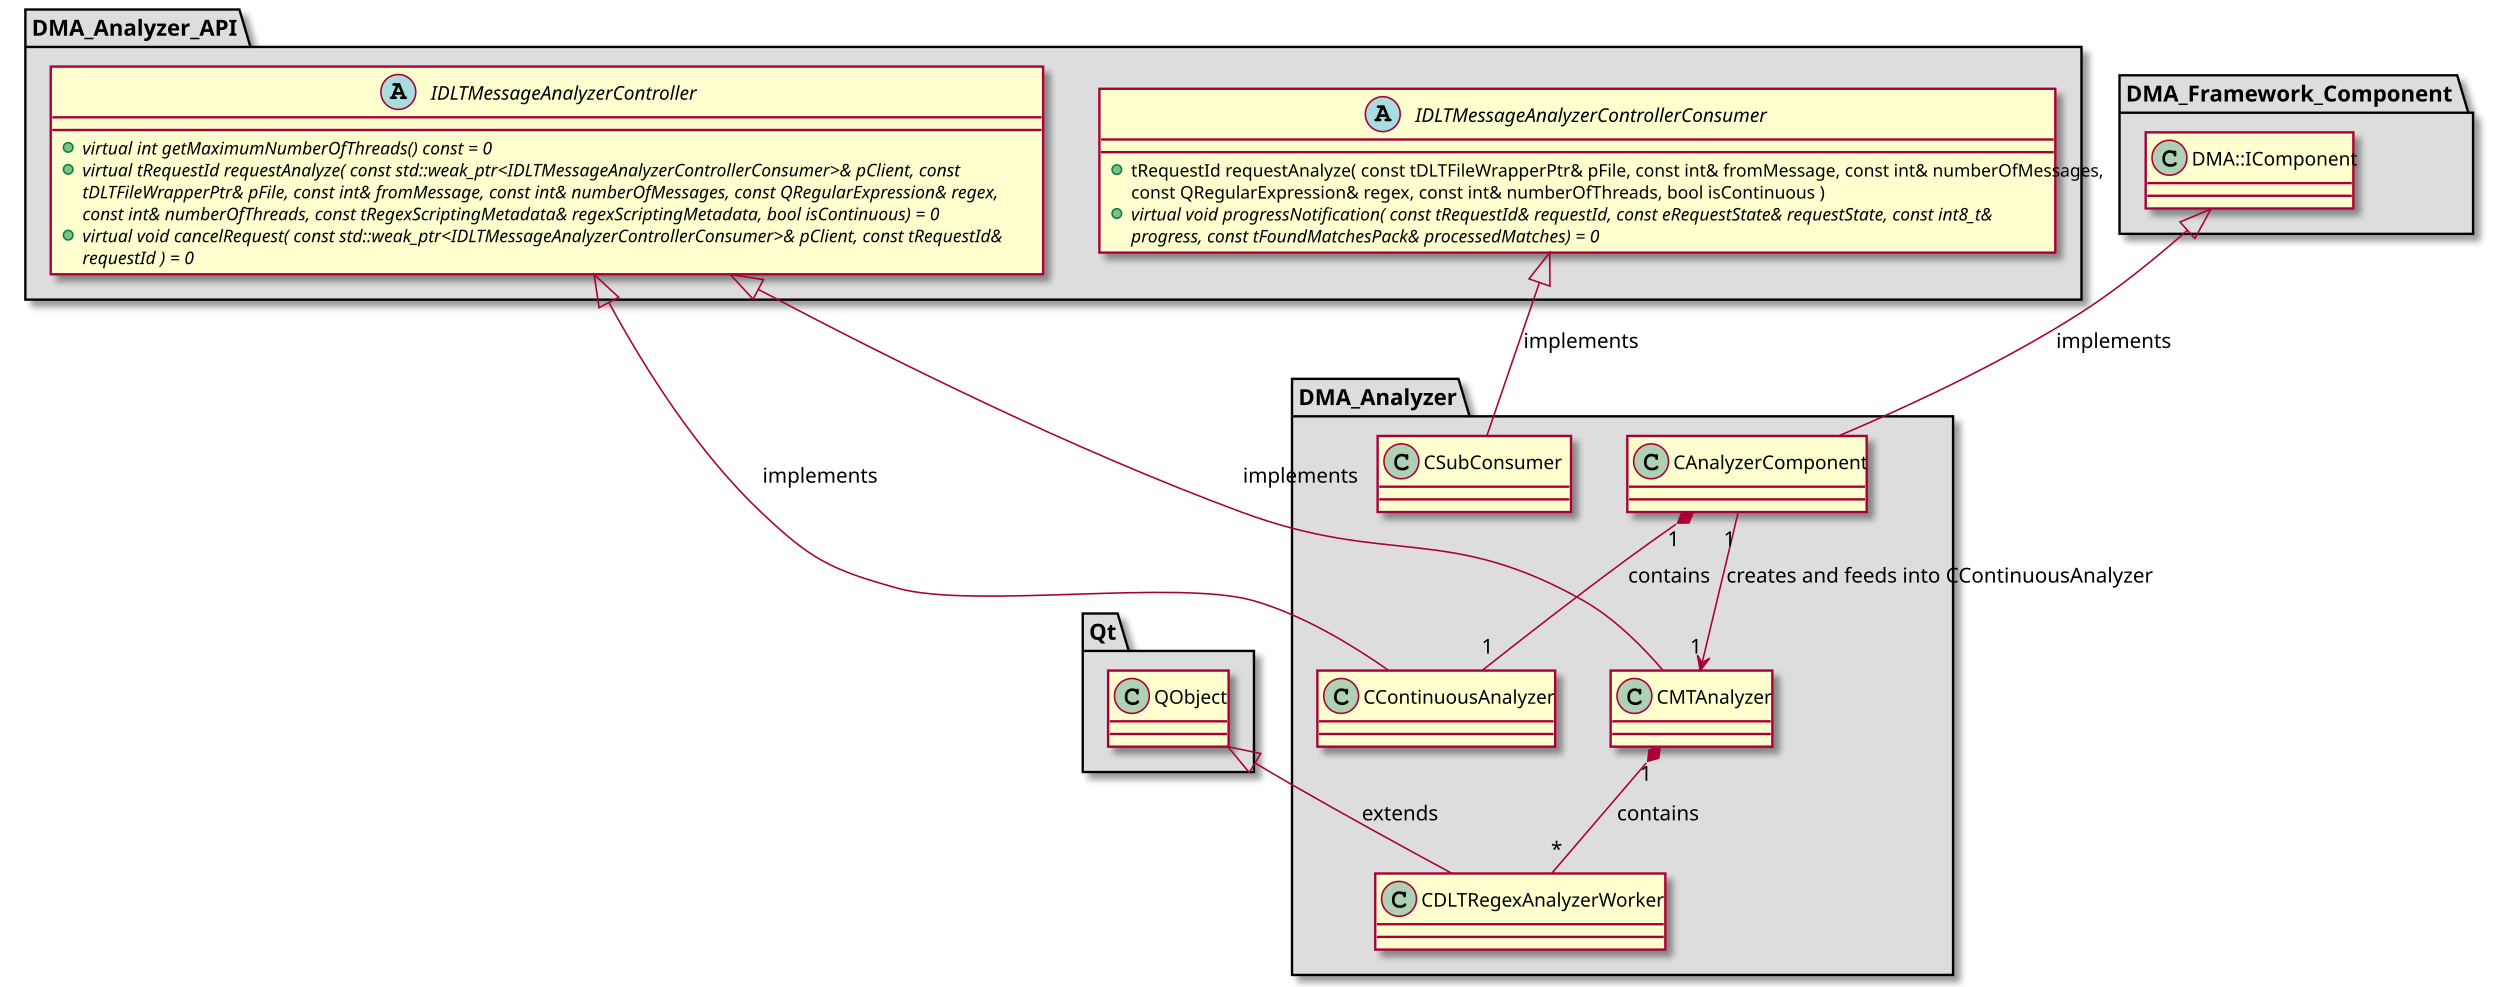
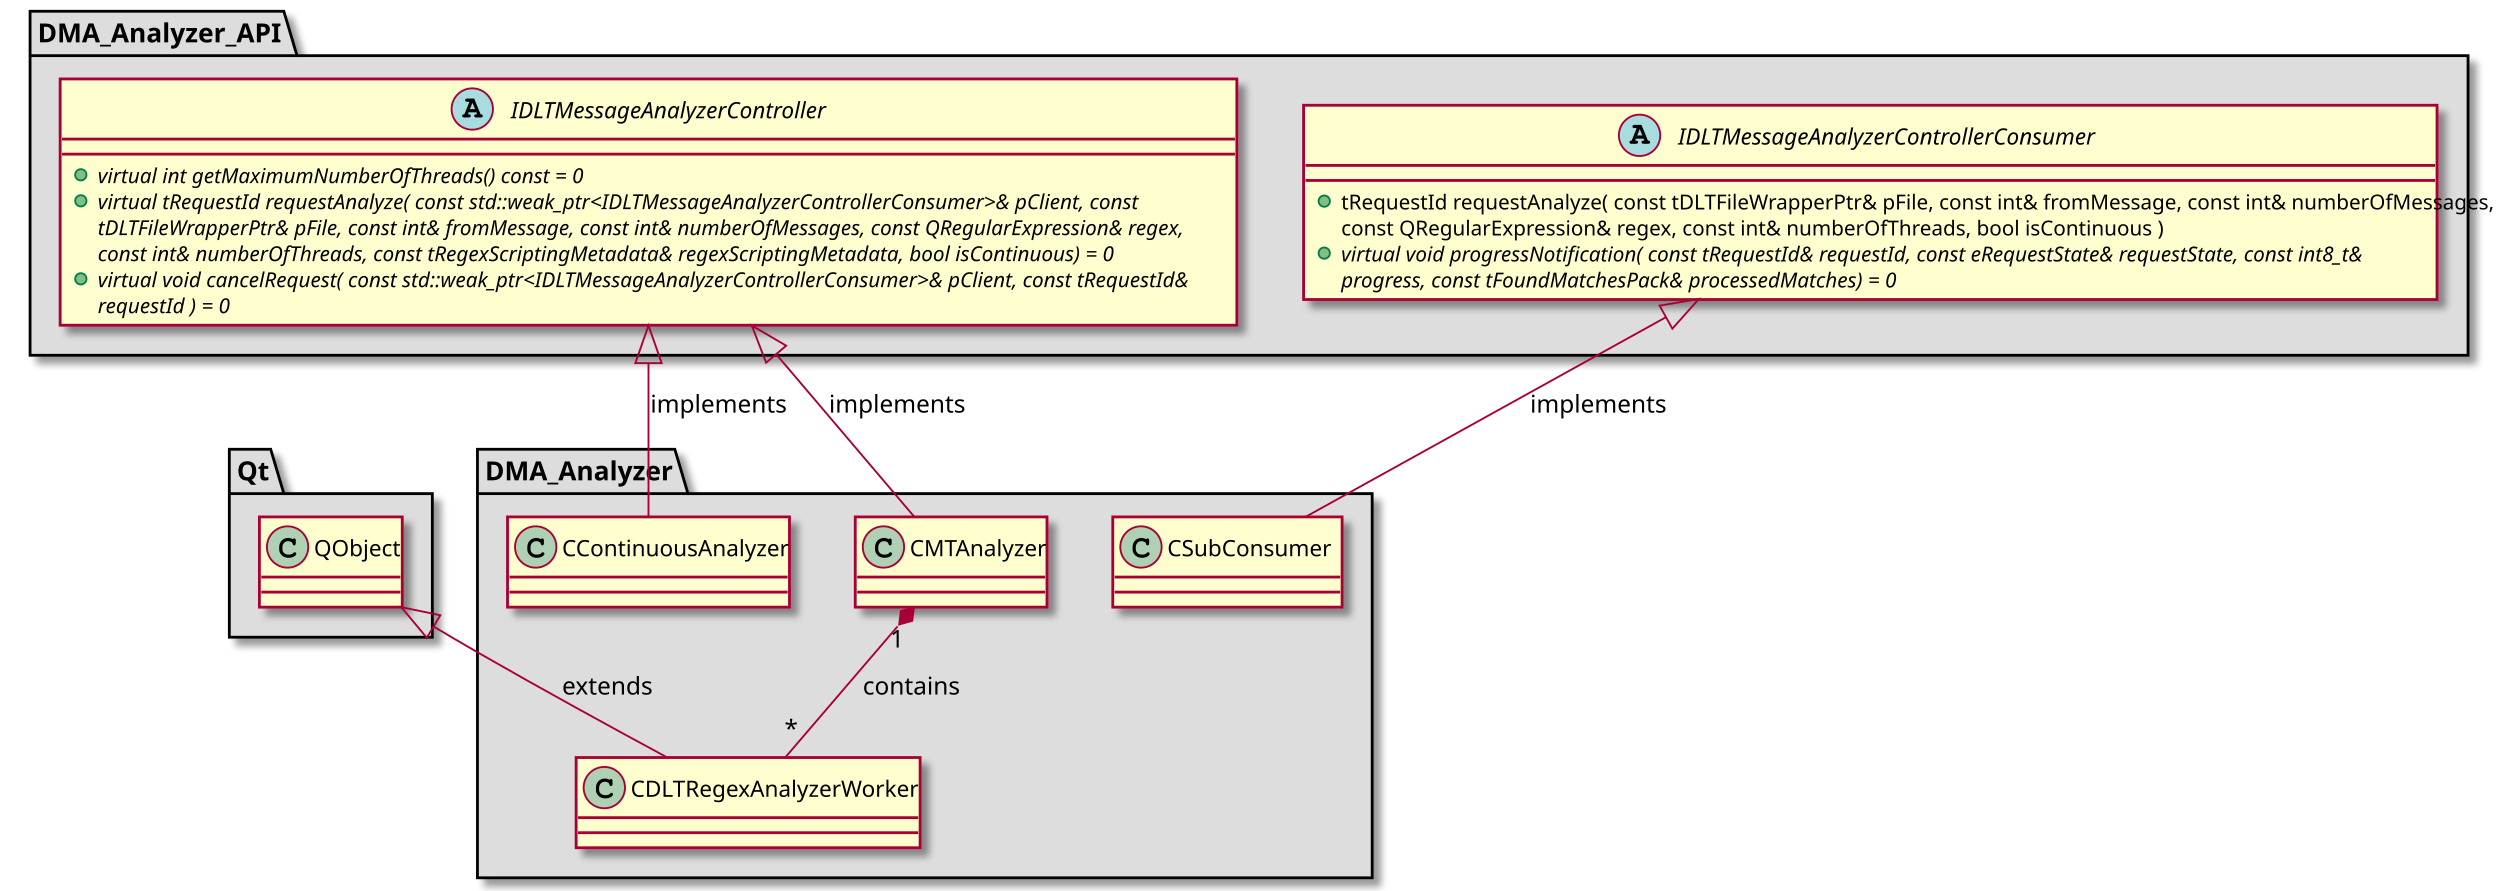
- <svg xmlns="http://www.w3.org/2000/svg" contentScriptType="application/ecmascript" contentStyleType="text/css" height="622px" preserveAspectRatio="none" style="width:1577px;height:622px;background:#FEFEFE;" version="1.1" viewBox="0 0 1577 622" width="1577px" zoomAndPan="magnify">
+ <svg xmlns="http://www.w3.org/2000/svg" contentScriptType="application/ecmascript" contentStyleType="text/css" height="474px" preserveAspectRatio="none" style="width:1330px;height:474px;background:#FEFEFE;" version="1.1" viewBox="0 0 1330 474" width="1330px" zoomAndPan="magnify">
  <defs>
-     <filter height="300%" id="fuh0ox7qa8my2" width="300%" x="-1" y="-1">
+     <filter height="300%" id="f12gd2lhgoyrfc" width="300%" x="-1" y="-1">
      <feGaussianBlur result="blurOut" stdDeviation="2.0" />
      <feColorMatrix in="blurOut" result="blurOut2" type="matrix" values="0 0 0 0 0 0 0 0 0 0 0 0 0 0 0 0 0 0 .4 0" />
      <feOffset dx="4.0" dy="4.0" in="blurOut2" result="blurOut3" />
      <feBlend in="SourceGraphic" in2="blurOut3" mode="normal" />
    </filter>
  </defs>
  <g>
-     <polygon fill="#DDDDDD" filter="url(#fuh0ox7qa8my2)" points="815,239,920,239,927,262.609,1232,262.609,1232,615,815,615,815,239" style="stroke:#000000;stroke-width:1.5;" />
-     <line style="stroke:#000000;stroke-width:1.5;" x1="815" x2="927" y1="262.609" y2="262.609" />
-     <text fill="#000000" font-family="sans-serif" font-size="14" font-weight="bold" lengthAdjust="spacingAndGlyphs" textLength="99" x="819" y="255.533">DMA_Analyzer</text>
-     <polygon fill="#DDDDDD" filter="url(#fuh0ox7qa8my2)" points="16,6,151,6,158,29.609,1313,29.609,1313,189,16,189,16,6" style="stroke:#000000;stroke-width:1.5;" />
+     <polygon fill="#DDDDDD" filter="url(#f12gd2lhgoyrfc)" points="254,239,359,239,366,262.609,730,262.609,730,467,254,467,254,239" style="stroke:#000000;stroke-width:1.5;" />
+     <line style="stroke:#000000;stroke-width:1.5;" x1="254" x2="366" y1="262.609" y2="262.609" />
+     <text fill="#000000" font-family="sans-serif" font-size="14" font-weight="bold" lengthAdjust="spacingAndGlyphs" textLength="99" x="258" y="255.533">DMA_Analyzer</text>
+     <polygon fill="#DDDDDD" filter="url(#f12gd2lhgoyrfc)" points="16,6,151,6,158,29.609,1313,29.609,1313,189,16,189,16,6" style="stroke:#000000;stroke-width:1.5;" />
    <line style="stroke:#000000;stroke-width:1.5;" x1="16" x2="158" y1="29.609" y2="29.609" />
    <text fill="#000000" font-family="sans-serif" font-size="14" font-weight="bold" lengthAdjust="spacingAndGlyphs" textLength="129" x="20" y="22.533">DMA_Analyzer_API</text>
-     <polygon fill="#DDDDDD" filter="url(#fuh0ox7qa8my2)" points="1337,47.5,1550,47.5,1557,71.109,1560,71.109,1560,147.5,1337,147.5,1337,47.5" style="stroke:#000000;stroke-width:1.5;" />
-     <line style="stroke:#000000;stroke-width:1.5;" x1="1337" x2="1557" y1="71.109" y2="71.109" />
-     <text fill="#000000" font-family="sans-serif" font-size="14" font-weight="bold" lengthAdjust="spacingAndGlyphs" textLength="207" x="1341" y="64.033">DMA_Framework_Component</text>
-     <polygon fill="#DDDDDD" filter="url(#fuh0ox7qa8my2)" points="683,387,705,387,712,410.609,791,410.609,791,487,683,487,683,387" style="stroke:#000000;stroke-width:1.5;" />
-     <line style="stroke:#000000;stroke-width:1.5;" x1="683" x2="712" y1="410.609" y2="410.609" />
-     <text fill="#000000" font-family="sans-serif" font-size="14" font-weight="bold" lengthAdjust="spacingAndGlyphs" textLength="16" x="687" y="403.533">Qt</text>
-     <rect codeLine="8" fill="#FEFECE" filter="url(#fuh0ox7qa8my2)" height="48" id="CAnalyzerComponent" style="stroke:#A80036;stroke-width:1.5;" width="151" x="1026.5" y="275" />
-     <ellipse cx="1041.5" cy="291" fill="#ADD1B2" rx="11" ry="11" style="stroke:#A80036;stroke-width:1.0;" />
-     <path d="M1044.266,286.875 Q1044.422,286.656 1044.609,286.547 Q1044.797,286.438 1045.016,286.438 Q1045.391,286.438 1045.625,286.695 Q1045.859,286.953 1045.859,287.562 L1045.859,289.016 Q1045.859,289.625 1045.625,289.891 Q1045.391,290.156 1045.016,290.156 Q1044.672,290.156 1044.469,289.953 Q1044.266,289.766 1044.156,289.25 Q1044.109,288.891 1043.922,288.703 Q1043.594,288.328 1042.984,288.109 Q1042.375,287.891 1041.75,287.891 Q1040.984,287.891 1040.352,288.219 Q1039.719,288.547 1039.227,289.297 Q1038.734,290.047 1038.734,291.078 L1038.734,292.172 Q1038.734,293.406 1039.625,294.227 Q1040.516,295.047 1042.109,295.047 Q1043.047,295.047 1043.703,294.797 Q1044.094,294.641 1044.516,294.203 Q1044.781,293.938 1044.93,293.859 Q1045.078,293.781 1045.281,293.781 Q1045.609,293.781 1045.867,294.039 Q1046.125,294.297 1046.125,294.641 Q1046.125,294.984 1045.781,295.391 Q1045.281,295.969 1044.484,296.297 Q1043.406,296.75 1042.109,296.75 Q1040.594,296.75 1039.391,296.125 Q1038.406,295.625 1037.719,294.555 Q1037.031,293.484 1037.031,292.203 L1037.031,291.047 Q1037.031,289.719 1037.648,288.57 Q1038.266,287.422 1039.359,286.805 Q1040.453,286.188 1041.688,286.188 Q1042.422,286.188 1043.07,286.352 Q1043.719,286.516 1044.266,286.875 Z " fill="#000000" />
-     <text fill="#000000" font-family="sans-serif" font-size="12" lengthAdjust="spacingAndGlyphs" textLength="119" x="1055.5" y="295.91">CAnalyzerComponent</text>
-     <line style="stroke:#A80036;stroke-width:1.5;" x1="1027.5" x2="1176.5" y1="307" y2="307" />
-     <line style="stroke:#A80036;stroke-width:1.5;" x1="1027.5" x2="1176.5" y1="315" y2="315" />
-     <rect codeLine="12" fill="#FEFECE" filter="url(#fuh0ox7qa8my2)" height="48" id="CContinuousAnalyzer" style="stroke:#A80036;stroke-width:1.5;" width="150" x="831" y="423" />
-     <ellipse cx="846" cy="439" fill="#ADD1B2" rx="11" ry="11" style="stroke:#A80036;stroke-width:1.0;" />
-     <path d="M848.766,434.875 Q848.922,434.656 849.109,434.547 Q849.297,434.438 849.516,434.438 Q849.891,434.438 850.125,434.695 Q850.359,434.953 850.359,435.562 L850.359,437.016 Q850.359,437.625 850.125,437.891 Q849.891,438.156 849.516,438.156 Q849.172,438.156 848.969,437.953 Q848.766,437.766 848.656,437.25 Q848.609,436.891 848.422,436.703 Q848.094,436.328 847.484,436.109 Q846.875,435.891 846.25,435.891 Q845.484,435.891 844.852,436.219 Q844.219,436.547 843.727,437.297 Q843.234,438.047 843.234,439.078 L843.234,440.172 Q843.234,441.406 844.125,442.227 Q845.016,443.047 846.609,443.047 Q847.547,443.047 848.203,442.797 Q848.594,442.641 849.016,442.203 Q849.281,441.938 849.43,441.859 Q849.578,441.781 849.781,441.781 Q850.109,441.781 850.367,442.039 Q850.625,442.297 850.625,442.641 Q850.625,442.984 850.281,443.391 Q849.781,443.969 848.984,444.297 Q847.906,444.75 846.609,444.75 Q845.094,444.75 843.891,444.125 Q842.906,443.625 842.219,442.555 Q841.531,441.484 841.531,440.203 L841.531,439.047 Q841.531,437.719 842.148,436.57 Q842.766,435.422 843.859,434.805 Q844.953,434.188 846.188,434.188 Q846.922,434.188 847.57,434.352 Q848.219,434.516 848.766,434.875 Z " fill="#000000" />
-     <text fill="#000000" font-family="sans-serif" font-size="12" lengthAdjust="spacingAndGlyphs" textLength="118" x="860" y="443.91">CContinuousAnalyzer</text>
-     <line style="stroke:#A80036;stroke-width:1.5;" x1="832" x2="980" y1="455" y2="455" />
-     <line style="stroke:#A80036;stroke-width:1.5;" x1="832" x2="980" y1="463" y2="463" />
-     <rect codeLine="16" fill="#FEFECE" filter="url(#fuh0ox7qa8my2)" height="48" id="CDLTRegexAnalyzerWorker" style="stroke:#A80036;stroke-width:1.5;" width="183" x="867.5" y="551" />
-     <ellipse cx="882.5" cy="567" fill="#ADD1B2" rx="11" ry="11" style="stroke:#A80036;stroke-width:1.0;" />
-     <path d="M885.266,562.875 Q885.422,562.656 885.609,562.547 Q885.797,562.438 886.016,562.438 Q886.391,562.438 886.625,562.695 Q886.859,562.953 886.859,563.562 L886.859,565.016 Q886.859,565.625 886.625,565.891 Q886.391,566.156 886.016,566.156 Q885.672,566.156 885.469,565.953 Q885.266,565.766 885.156,565.25 Q885.109,564.891 884.922,564.703 Q884.594,564.328 883.984,564.109 Q883.375,563.891 882.75,563.891 Q881.984,563.891 881.352,564.219 Q880.719,564.547 880.227,565.297 Q879.734,566.047 879.734,567.078 L879.734,568.172 Q879.734,569.406 880.625,570.227 Q881.516,571.047 883.109,571.047 Q884.047,571.047 884.703,570.797 Q885.094,570.641 885.516,570.203 Q885.781,569.938 885.93,569.859 Q886.078,569.781 886.281,569.781 Q886.609,569.781 886.867,570.039 Q887.125,570.297 887.125,570.641 Q887.125,570.984 886.781,571.391 Q886.281,571.969 885.484,572.297 Q884.406,572.75 883.109,572.75 Q881.594,572.75 880.391,572.125 Q879.406,571.625 878.719,570.555 Q878.031,569.484 878.031,568.203 L878.031,567.047 Q878.031,565.719 878.648,564.57 Q879.266,563.422 880.359,562.805 Q881.453,562.188 882.688,562.188 Q883.422,562.188 884.07,562.352 Q884.719,562.516 885.266,562.875 Z " fill="#000000" />
-     <text fill="#000000" font-family="sans-serif" font-size="12" lengthAdjust="spacingAndGlyphs" textLength="151" x="896.5" y="571.91">CDLTRegexAnalyzerWorker</text>
-     <line style="stroke:#A80036;stroke-width:1.5;" x1="868.5" x2="1049.5" y1="583" y2="583" />
-     <line style="stroke:#A80036;stroke-width:1.5;" x1="868.5" x2="1049.5" y1="591" y2="591" />
-     <rect codeLine="20" fill="#FEFECE" filter="url(#fuh0ox7qa8my2)" height="48" id="CMTAnalyzer" style="stroke:#A80036;stroke-width:1.5;" width="102" x="1016" y="423" />
-     <ellipse cx="1031" cy="439" fill="#ADD1B2" rx="11" ry="11" style="stroke:#A80036;stroke-width:1.0;" />
-     <path d="M1033.766,434.875 Q1033.922,434.656 1034.109,434.547 Q1034.297,434.438 1034.516,434.438 Q1034.891,434.438 1035.125,434.695 Q1035.359,434.953 1035.359,435.562 L1035.359,437.016 Q1035.359,437.625 1035.125,437.891 Q1034.891,438.156 1034.516,438.156 Q1034.172,438.156 1033.969,437.953 Q1033.766,437.766 1033.656,437.25 Q1033.609,436.891 1033.422,436.703 Q1033.094,436.328 1032.484,436.109 Q1031.875,435.891 1031.25,435.891 Q1030.484,435.891 1029.852,436.219 Q1029.219,436.547 1028.727,437.297 Q1028.234,438.047 1028.234,439.078 L1028.234,440.172 Q1028.234,441.406 1029.125,442.227 Q1030.016,443.047 1031.609,443.047 Q1032.547,443.047 1033.203,442.797 Q1033.594,442.641 1034.016,442.203 Q1034.281,441.938 1034.43,441.859 Q1034.578,441.781 1034.781,441.781 Q1035.109,441.781 1035.367,442.039 Q1035.625,442.297 1035.625,442.641 Q1035.625,442.984 1035.281,443.391 Q1034.781,443.969 1033.984,444.297 Q1032.906,444.75 1031.609,444.75 Q1030.094,444.75 1028.891,444.125 Q1027.906,443.625 1027.219,442.555 Q1026.531,441.484 1026.531,440.203 L1026.531,439.047 Q1026.531,437.719 1027.148,436.57 Q1027.766,435.422 1028.859,434.805 Q1029.953,434.188 1031.188,434.188 Q1031.922,434.188 1032.57,434.352 Q1033.219,434.516 1033.766,434.875 Z " fill="#000000" />
-     <text fill="#000000" font-family="sans-serif" font-size="12" lengthAdjust="spacingAndGlyphs" textLength="70" x="1045" y="443.91">CMTAnalyzer</text>
-     <line style="stroke:#A80036;stroke-width:1.5;" x1="1017" x2="1117" y1="455" y2="455" />
-     <line style="stroke:#A80036;stroke-width:1.5;" x1="1017" x2="1117" y1="463" y2="463" />
-     <rect codeLine="24" fill="#FEFECE" filter="url(#fuh0ox7qa8my2)" height="48" id="CSubConsumer" style="stroke:#A80036;stroke-width:1.5;" width="122" x="869" y="275" />
-     <ellipse cx="884" cy="291" fill="#ADD1B2" rx="11" ry="11" style="stroke:#A80036;stroke-width:1.0;" />
-     <path d="M886.766,286.875 Q886.922,286.656 887.109,286.547 Q887.297,286.438 887.516,286.438 Q887.891,286.438 888.125,286.695 Q888.359,286.953 888.359,287.562 L888.359,289.016 Q888.359,289.625 888.125,289.891 Q887.891,290.156 887.516,290.156 Q887.172,290.156 886.969,289.953 Q886.766,289.766 886.656,289.25 Q886.609,288.891 886.422,288.703 Q886.094,288.328 885.484,288.109 Q884.875,287.891 884.25,287.891 Q883.484,287.891 882.852,288.219 Q882.219,288.547 881.727,289.297 Q881.234,290.047 881.234,291.078 L881.234,292.172 Q881.234,293.406 882.125,294.227 Q883.016,295.047 884.609,295.047 Q885.547,295.047 886.203,294.797 Q886.594,294.641 887.016,294.203 Q887.281,293.938 887.43,293.859 Q887.578,293.781 887.781,293.781 Q888.109,293.781 888.367,294.039 Q888.625,294.297 888.625,294.641 Q888.625,294.984 888.281,295.391 Q887.781,295.969 886.984,296.297 Q885.906,296.75 884.609,296.75 Q883.094,296.75 881.891,296.125 Q880.906,295.625 880.219,294.555 Q879.531,293.484 879.531,292.203 L879.531,291.047 Q879.531,289.719 880.148,288.57 Q880.766,287.422 881.859,286.805 Q882.953,286.188 884.188,286.188 Q884.922,286.188 885.57,286.352 Q886.219,286.516 886.766,286.875 Z " fill="#000000" />
-     <text fill="#000000" font-family="sans-serif" font-size="12" lengthAdjust="spacingAndGlyphs" textLength="90" x="898" y="295.91">CSubConsumer</text>
-     <line style="stroke:#A80036;stroke-width:1.5;" x1="870" x2="990" y1="307" y2="307" />
-     <line style="stroke:#A80036;stroke-width:1.5;" x1="870" x2="990" y1="315" y2="315" />
-     <rect codeLine="33" fill="#FEFECE" filter="url(#fuh0ox7qa8my2)" height="131.016" id="IDLTMessageAnalyzerController" style="stroke:#A80036;stroke-width:1.5;" width="626" x="32" y="42" />
+     <polygon fill="#DDDDDD" filter="url(#f12gd2lhgoyrfc)" points="122,239,144,239,151,262.609,230,262.609,230,339,122,339,122,239" style="stroke:#000000;stroke-width:1.5;" />
+     <line style="stroke:#000000;stroke-width:1.5;" x1="122" x2="151" y1="262.609" y2="262.609" />
+     <text fill="#000000" font-family="sans-serif" font-size="14" font-weight="bold" lengthAdjust="spacingAndGlyphs" textLength="16" x="126" y="255.533">Qt</text>
+     <rect codeLine="8" fill="#FEFECE" filter="url(#f12gd2lhgoyrfc)" height="48" id="CContinuousAnalyzer" style="stroke:#A80036;stroke-width:1.5;" width="150" x="270" y="275" />
+     <ellipse cx="285" cy="291" fill="#ADD1B2" rx="11" ry="11" style="stroke:#A80036;stroke-width:1.0;" />
+     <path d="M287.766,286.875 Q287.922,286.656 288.109,286.547 Q288.297,286.438 288.516,286.438 Q288.891,286.438 289.125,286.695 Q289.359,286.953 289.359,287.562 L289.359,289.016 Q289.359,289.625 289.125,289.891 Q288.891,290.156 288.516,290.156 Q288.172,290.156 287.969,289.953 Q287.766,289.766 287.656,289.25 Q287.609,288.891 287.422,288.703 Q287.094,288.328 286.484,288.109 Q285.875,287.891 285.25,287.891 Q284.484,287.891 283.852,288.219 Q283.219,288.547 282.727,289.297 Q282.234,290.047 282.234,291.078 L282.234,292.172 Q282.234,293.406 283.125,294.227 Q284.016,295.047 285.609,295.047 Q286.547,295.047 287.203,294.797 Q287.594,294.641 288.016,294.203 Q288.281,293.938 288.43,293.859 Q288.578,293.781 288.781,293.781 Q289.109,293.781 289.367,294.039 Q289.625,294.297 289.625,294.641 Q289.625,294.984 289.281,295.391 Q288.781,295.969 287.984,296.297 Q286.906,296.75 285.609,296.75 Q284.094,296.75 282.891,296.125 Q281.906,295.625 281.219,294.555 Q280.531,293.484 280.531,292.203 L280.531,291.047 Q280.531,289.719 281.148,288.57 Q281.766,287.422 282.859,286.805 Q283.953,286.188 285.188,286.188 Q285.922,286.188 286.57,286.352 Q287.219,286.516 287.766,286.875 Z " fill="#000000" />
+     <text fill="#000000" font-family="sans-serif" font-size="12" lengthAdjust="spacingAndGlyphs" textLength="118" x="299" y="295.91">CContinuousAnalyzer</text>
+     <line style="stroke:#A80036;stroke-width:1.5;" x1="271" x2="419" y1="307" y2="307" />
+     <line style="stroke:#A80036;stroke-width:1.5;" x1="271" x2="419" y1="315" y2="315" />
+     <rect codeLine="12" fill="#FEFECE" filter="url(#f12gd2lhgoyrfc)" height="48" id="CDLTRegexAnalyzerWorker" style="stroke:#A80036;stroke-width:1.5;" width="183" x="306.5" y="403" />
+     <ellipse cx="321.5" cy="419" fill="#ADD1B2" rx="11" ry="11" style="stroke:#A80036;stroke-width:1.0;" />
+     <path d="M324.266,414.875 Q324.422,414.656 324.609,414.547 Q324.797,414.438 325.016,414.438 Q325.391,414.438 325.625,414.695 Q325.859,414.953 325.859,415.562 L325.859,417.016 Q325.859,417.625 325.625,417.891 Q325.391,418.156 325.016,418.156 Q324.672,418.156 324.469,417.953 Q324.266,417.766 324.156,417.25 Q324.109,416.891 323.922,416.703 Q323.594,416.328 322.984,416.109 Q322.375,415.891 321.75,415.891 Q320.984,415.891 320.352,416.219 Q319.719,416.547 319.227,417.297 Q318.734,418.047 318.734,419.078 L318.734,420.172 Q318.734,421.406 319.625,422.227 Q320.516,423.047 322.109,423.047 Q323.047,423.047 323.703,422.797 Q324.094,422.641 324.516,422.203 Q324.781,421.938 324.93,421.859 Q325.078,421.781 325.281,421.781 Q325.609,421.781 325.867,422.039 Q326.125,422.297 326.125,422.641 Q326.125,422.984 325.781,423.391 Q325.281,423.969 324.484,424.297 Q323.406,424.75 322.109,424.75 Q320.594,424.75 319.391,424.125 Q318.406,423.625 317.719,422.555 Q317.031,421.484 317.031,420.203 L317.031,419.047 Q317.031,417.719 317.648,416.57 Q318.266,415.422 319.359,414.805 Q320.453,414.188 321.688,414.188 Q322.422,414.188 323.07,414.352 Q323.719,414.516 324.266,414.875 Z " fill="#000000" />
+     <text fill="#000000" font-family="sans-serif" font-size="12" lengthAdjust="spacingAndGlyphs" textLength="151" x="335.5" y="423.91">CDLTRegexAnalyzerWorker</text>
+     <line style="stroke:#A80036;stroke-width:1.5;" x1="307.5" x2="488.5" y1="435" y2="435" />
+     <line style="stroke:#A80036;stroke-width:1.5;" x1="307.5" x2="488.5" y1="443" y2="443" />
+     <rect codeLine="16" fill="#FEFECE" filter="url(#f12gd2lhgoyrfc)" height="48" id="CMTAnalyzer" style="stroke:#A80036;stroke-width:1.5;" width="102" x="455" y="275" />
+     <ellipse cx="470" cy="291" fill="#ADD1B2" rx="11" ry="11" style="stroke:#A80036;stroke-width:1.0;" />
+     <path d="M472.766,286.875 Q472.922,286.656 473.109,286.547 Q473.297,286.438 473.516,286.438 Q473.891,286.438 474.125,286.695 Q474.359,286.953 474.359,287.562 L474.359,289.016 Q474.359,289.625 474.125,289.891 Q473.891,290.156 473.516,290.156 Q473.172,290.156 472.969,289.953 Q472.766,289.766 472.656,289.25 Q472.609,288.891 472.422,288.703 Q472.094,288.328 471.484,288.109 Q470.875,287.891 470.25,287.891 Q469.484,287.891 468.852,288.219 Q468.219,288.547 467.727,289.297 Q467.234,290.047 467.234,291.078 L467.234,292.172 Q467.234,293.406 468.125,294.227 Q469.016,295.047 470.609,295.047 Q471.547,295.047 472.203,294.797 Q472.594,294.641 473.016,294.203 Q473.281,293.938 473.43,293.859 Q473.578,293.781 473.781,293.781 Q474.109,293.781 474.367,294.039 Q474.625,294.297 474.625,294.641 Q474.625,294.984 474.281,295.391 Q473.781,295.969 472.984,296.297 Q471.906,296.75 470.609,296.75 Q469.094,296.75 467.891,296.125 Q466.906,295.625 466.219,294.555 Q465.531,293.484 465.531,292.203 L465.531,291.047 Q465.531,289.719 466.148,288.57 Q466.766,287.422 467.859,286.805 Q468.953,286.188 470.188,286.188 Q470.922,286.188 471.57,286.352 Q472.219,286.516 472.766,286.875 Z " fill="#000000" />
+     <text fill="#000000" font-family="sans-serif" font-size="12" lengthAdjust="spacingAndGlyphs" textLength="70" x="484" y="295.91">CMTAnalyzer</text>
+     <line style="stroke:#A80036;stroke-width:1.5;" x1="456" x2="556" y1="307" y2="307" />
+     <line style="stroke:#A80036;stroke-width:1.5;" x1="456" x2="556" y1="315" y2="315" />
+     <rect codeLine="20" fill="#FEFECE" filter="url(#f12gd2lhgoyrfc)" height="48" id="CSubConsumer" style="stroke:#A80036;stroke-width:1.5;" width="122" x="592" y="275" />
+     <ellipse cx="607" cy="291" fill="#ADD1B2" rx="11" ry="11" style="stroke:#A80036;stroke-width:1.0;" />
+     <path d="M609.766,286.875 Q609.922,286.656 610.109,286.547 Q610.297,286.438 610.516,286.438 Q610.891,286.438 611.125,286.695 Q611.359,286.953 611.359,287.562 L611.359,289.016 Q611.359,289.625 611.125,289.891 Q610.891,290.156 610.516,290.156 Q610.172,290.156 609.969,289.953 Q609.766,289.766 609.656,289.25 Q609.609,288.891 609.422,288.703 Q609.094,288.328 608.484,288.109 Q607.875,287.891 607.25,287.891 Q606.484,287.891 605.852,288.219 Q605.219,288.547 604.727,289.297 Q604.234,290.047 604.234,291.078 L604.234,292.172 Q604.234,293.406 605.125,294.227 Q606.016,295.047 607.609,295.047 Q608.547,295.047 609.203,294.797 Q609.594,294.641 610.016,294.203 Q610.281,293.938 610.43,293.859 Q610.578,293.781 610.781,293.781 Q611.109,293.781 611.367,294.039 Q611.625,294.297 611.625,294.641 Q611.625,294.984 611.281,295.391 Q610.781,295.969 609.984,296.297 Q608.906,296.75 607.609,296.75 Q606.094,296.75 604.891,296.125 Q603.906,295.625 603.219,294.555 Q602.531,293.484 602.531,292.203 L602.531,291.047 Q602.531,289.719 603.148,288.57 Q603.766,287.422 604.859,286.805 Q605.953,286.188 607.188,286.188 Q607.922,286.188 608.57,286.352 Q609.219,286.516 609.766,286.875 Z " fill="#000000" />
+     <text fill="#000000" font-family="sans-serif" font-size="12" lengthAdjust="spacingAndGlyphs" textLength="90" x="621" y="295.91">CSubConsumer</text>
+     <line style="stroke:#A80036;stroke-width:1.5;" x1="593" x2="713" y1="307" y2="307" />
+     <line style="stroke:#A80036;stroke-width:1.5;" x1="593" x2="713" y1="315" y2="315" />
+     <rect codeLine="29" fill="#FEFECE" filter="url(#f12gd2lhgoyrfc)" height="131.016" id="IDLTMessageAnalyzerController" style="stroke:#A80036;stroke-width:1.5;" width="626" x="32" y="42" />
    <ellipse cx="251.25" cy="58" fill="#A9DCDF" rx="11" ry="11" style="stroke:#A80036;stroke-width:1.0;" />
    <path d="M253.438,59.766 L249.297,59.766 L248.875,60.797 L249.297,60.797 Q249.906,60.797 250.172,61.031 Q250.438,61.266 250.438,61.656 Q250.438,62.031 250.172,62.266 Q249.906,62.5 249.297,62.5 L247,62.5 Q246.391,62.5 246.133,62.266 Q245.875,62.031 245.875,61.641 Q245.875,61.266 246.148,61.023 Q246.422,60.781 247.047,60.797 L249.719,54.141 L248.609,54.141 Q248,54.141 247.734,53.906 Q247.469,53.672 247.469,53.281 Q247.469,52.906 247.734,52.672 Q248,52.438 248.609,52.438 L252.281,52.438 L255.672,60.797 Q256.266,60.797 256.453,60.938 Q256.844,61.203 256.844,61.656 Q256.844,62.031 256.586,62.266 Q256.328,62.5 255.719,62.5 L253.422,62.5 Q252.812,62.5 252.547,62.266 Q252.281,62.031 252.281,61.641 Q252.281,61.266 252.547,61.031 Q252.812,60.797 253.422,60.797 L253.844,60.797 L253.438,59.766 Z M252.719,58.062 L251.359,54.688 L249.984,58.062 L252.719,58.062 Z " fill="#000000" />
    <text fill="#000000" font-family="sans-serif" font-size="12" font-style="italic" lengthAdjust="spacingAndGlyphs" textLength="179" x="271.75" y="62.91">IDLTMessageAnalyzerController</text>
    <line style="stroke:#A80036;stroke-width:1.5;" x1="33" x2="657" y1="74" y2="74" />
    <line style="stroke:#A80036;stroke-width:1.5;" x1="33" x2="657" y1="82" y2="82" />
    <ellipse cx="43" cy="93" fill="#84BE84" rx="3" ry="3" style="stroke:#038048;stroke-width:1.0;" />
    <text fill="#000000" font-family="sans-serif" font-size="11" font-style="italic" lengthAdjust="spacingAndGlyphs" textLength="260" x="52" y="97.419">virtual int getMaximumNumberOfThreads() const = 0</text>
    <ellipse cx="43" cy="106.836" fill="#84BE84" rx="3" ry="3" style="stroke:#038048;stroke-width:1.0;" />
    <text fill="#000000" font-family="sans-serif" font-size="11" font-style="italic" lengthAdjust="spacingAndGlyphs" textLength="569" x="52" y="111.255">virtual tRequestId requestAnalyze( const std::weak_ptr&lt;IDLTMessageAnalyzerControllerConsumer&gt;&amp; pClient, const</text>
    <text fill="#000000" font-family="sans-serif" font-size="11" font-style="italic" lengthAdjust="spacingAndGlyphs" textLength="600" x="52" y="125.091">tDLTFileWrapperPtr&amp; pFile, const int&amp; fromMessage, const int&amp; numberOfMessages, const QRegularExpression&amp; regex,</text>
    <text fill="#000000" font-family="sans-serif" font-size="11" font-style="italic" lengthAdjust="spacingAndGlyphs" textLength="548" x="52" y="138.927">const int&amp; numberOfThreads, const tRegexScriptingMetadata&amp; regexScriptingMetadata, bool isContinuous) = 0</text>
    <ellipse cx="43" cy="148.344" fill="#84BE84" rx="3" ry="3" style="stroke:#038048;stroke-width:1.0;" />
    <text fill="#000000" font-family="sans-serif" font-size="11" font-style="italic" lengthAdjust="spacingAndGlyphs" textLength="597" x="52" y="152.763">virtual void cancelRequest( const std::weak_ptr&lt;IDLTMessageAnalyzerControllerConsumer&gt;&amp; pClient, const tRequestId&amp;</text>
    <text fill="#000000" font-family="sans-serif" font-size="11" font-style="italic" lengthAdjust="spacingAndGlyphs" textLength="71" x="52" y="166.599">requestId ) = 0</text>
-     <rect codeLine="40" fill="#FEFECE" filter="url(#fuh0ox7qa8my2)" height="103.344" id="IDLTMessageAnalyzerControllerConsumer" style="stroke:#A80036;stroke-width:1.5;" width="603" x="693.5" y="56" />
+     <rect codeLine="36" fill="#FEFECE" filter="url(#f12gd2lhgoyrfc)" height="103.344" id="IDLTMessageAnalyzerControllerConsumer" style="stroke:#A80036;stroke-width:1.5;" width="603" x="693.5" y="56" />
    <ellipse cx="872.25" cy="72" fill="#A9DCDF" rx="11" ry="11" style="stroke:#A80036;stroke-width:1.0;" />
    <path d="M874.438,73.766 L870.297,73.766 L869.875,74.797 L870.297,74.797 Q870.906,74.797 871.172,75.031 Q871.438,75.266 871.438,75.656 Q871.438,76.031 871.172,76.266 Q870.906,76.5 870.297,76.5 L868,76.5 Q867.391,76.5 867.133,76.266 Q866.875,76.031 866.875,75.641 Q866.875,75.266 867.148,75.023 Q867.422,74.781 868.047,74.797 L870.719,68.141 L869.609,68.141 Q869,68.141 868.734,67.906 Q868.469,67.672 868.469,67.281 Q868.469,66.906 868.734,66.672 Q869,66.438 869.609,66.438 L873.281,66.438 L876.672,74.797 Q877.266,74.797 877.453,74.938 Q877.844,75.203 877.844,75.656 Q877.844,76.031 877.586,76.266 Q877.328,76.5 876.719,76.5 L874.422,76.5 Q873.812,76.5 873.547,76.266 Q873.281,76.031 873.281,75.641 Q873.281,75.266 873.547,75.031 Q873.812,74.797 874.422,74.797 L874.844,74.797 L874.438,73.766 Z M873.719,72.062 L872.359,68.688 L870.984,72.062 L873.719,72.062 Z " fill="#000000" />
    <text fill="#000000" font-family="sans-serif" font-size="12" font-style="italic" lengthAdjust="spacingAndGlyphs" textLength="237" x="892.75" y="76.91">IDLTMessageAnalyzerControllerConsumer</text>
    <line style="stroke:#A80036;stroke-width:1.5;" x1="694.5" x2="1295.5" y1="88" y2="88" />
    <line style="stroke:#A80036;stroke-width:1.5;" x1="694.5" x2="1295.5" y1="96" y2="96" />
    <ellipse cx="704.5" cy="107" fill="#84BE84" rx="3" ry="3" style="stroke:#038048;stroke-width:1.0;" />
    <text fill="#000000" font-family="sans-serif" font-size="11" lengthAdjust="spacingAndGlyphs" textLength="574" x="713.5" y="111.419">tRequestId requestAnalyze( const tDLTFileWrapperPtr&amp; pFile, const int&amp; fromMessage, const int&amp; numberOfMessages,</text>
    <text fill="#000000" font-family="sans-serif" font-size="11" lengthAdjust="spacingAndGlyphs" textLength="410" x="713.5" y="125.255">const QRegularExpression&amp; regex, const int&amp; numberOfThreads, bool isContinuous )</text>
    <ellipse cx="704.5" cy="134.672" fill="#84BE84" rx="3" ry="3" style="stroke:#038048;stroke-width:1.0;" />
    <text fill="#000000" font-family="sans-serif" font-size="11" font-style="italic" lengthAdjust="spacingAndGlyphs" textLength="552" x="713.5" y="139.091">virtual void progressNotification( const tRequestId&amp; requestId, const eRequestState&amp; requestState, const int8_t&amp;</text>
    <text fill="#000000" font-family="sans-serif" font-size="11" font-style="italic" lengthAdjust="spacingAndGlyphs" textLength="307" x="713.5" y="152.927">progress, const tFoundMatchesPack&amp; processedMatches) = 0</text>
-     <rect codeLine="51" fill="#FEFECE" filter="url(#fuh0ox7qa8my2)" height="48" id="DMA::IComponent" style="stroke:#A80036;stroke-width:1.5;" width="131" x="1353.5" y="83.5" />
-     <ellipse cx="1368.5" cy="99.5" fill="#ADD1B2" rx="11" ry="11" style="stroke:#A80036;stroke-width:1.0;" />
-     <path d="M1371.266,95.375 Q1371.422,95.156 1371.609,95.047 Q1371.797,94.938 1372.016,94.938 Q1372.391,94.938 1372.625,95.195 Q1372.859,95.453 1372.859,96.062 L1372.859,97.516 Q1372.859,98.125 1372.625,98.391 Q1372.391,98.656 1372.016,98.656 Q1371.672,98.656 1371.469,98.453 Q1371.266,98.266 1371.156,97.75 Q1371.109,97.391 1370.922,97.203 Q1370.594,96.828 1369.984,96.609 Q1369.375,96.391 1368.75,96.391 Q1367.984,96.391 1367.352,96.719 Q1366.719,97.047 1366.227,97.797 Q1365.734,98.547 1365.734,99.578 L1365.734,100.672 Q1365.734,101.906 1366.625,102.727 Q1367.516,103.547 1369.109,103.547 Q1370.047,103.547 1370.703,103.297 Q1371.094,103.141 1371.516,102.703 Q1371.781,102.438 1371.93,102.359 Q1372.078,102.281 1372.281,102.281 Q1372.609,102.281 1372.867,102.539 Q1373.125,102.797 1373.125,103.141 Q1373.125,103.484 1372.781,103.891 Q1372.281,104.469 1371.484,104.797 Q1370.406,105.25 1369.109,105.25 Q1367.594,105.25 1366.391,104.625 Q1365.406,104.125 1364.719,103.055 Q1364.031,101.984 1364.031,100.703 L1364.031,99.547 Q1364.031,98.219 1364.648,97.07 Q1365.266,95.922 1366.359,95.305 Q1367.453,94.688 1368.688,94.688 Q1369.422,94.688 1370.07,94.852 Q1370.719,95.016 1371.266,95.375 Z " fill="#000000" />
-     <text fill="#000000" font-family="sans-serif" font-size="12" lengthAdjust="spacingAndGlyphs" textLength="99" x="1382.5" y="104.41">DMA::IComponent</text>
-     <line style="stroke:#A80036;stroke-width:1.5;" x1="1354.5" x2="1483.5" y1="115.5" y2="115.5" />
-     <line style="stroke:#A80036;stroke-width:1.5;" x1="1354.5" x2="1483.5" y1="123.5" y2="123.5" />
-     <rect codeLine="60" fill="#FEFECE" filter="url(#fuh0ox7qa8my2)" height="48" id="QObject" style="stroke:#A80036;stroke-width:1.5;" width="76" x="699" y="423" />
-     <ellipse cx="714" cy="439" fill="#ADD1B2" rx="11" ry="11" style="stroke:#A80036;stroke-width:1.0;" />
-     <path d="M716.766,434.875 Q716.922,434.656 717.109,434.547 Q717.297,434.438 717.516,434.438 Q717.891,434.438 718.125,434.695 Q718.359,434.953 718.359,435.562 L718.359,437.016 Q718.359,437.625 718.125,437.891 Q717.891,438.156 717.516,438.156 Q717.172,438.156 716.969,437.953 Q716.766,437.766 716.656,437.25 Q716.609,436.891 716.422,436.703 Q716.094,436.328 715.484,436.109 Q714.875,435.891 714.25,435.891 Q713.484,435.891 712.852,436.219 Q712.219,436.547 711.727,437.297 Q711.234,438.047 711.234,439.078 L711.234,440.172 Q711.234,441.406 712.125,442.227 Q713.016,443.047 714.609,443.047 Q715.547,443.047 716.203,442.797 Q716.594,442.641 717.016,442.203 Q717.281,441.938 717.43,441.859 Q717.578,441.781 717.781,441.781 Q718.109,441.781 718.367,442.039 Q718.625,442.297 718.625,442.641 Q718.625,442.984 718.281,443.391 Q717.781,443.969 716.984,444.297 Q715.906,444.75 714.609,444.75 Q713.094,444.75 711.891,444.125 Q710.906,443.625 710.219,442.555 Q709.531,441.484 709.531,440.203 L709.531,439.047 Q709.531,437.719 710.148,436.57 Q710.766,435.422 711.859,434.805 Q712.953,434.188 714.188,434.188 Q714.922,434.188 715.57,434.352 Q716.219,434.516 716.766,434.875 Z " fill="#000000" />
-     <text fill="#000000" font-family="sans-serif" font-size="12" lengthAdjust="spacingAndGlyphs" textLength="44" x="728" y="443.91">QObject</text>
-     <line style="stroke:#A80036;stroke-width:1.5;" x1="700" x2="774" y1="455" y2="455" />
-     <line style="stroke:#A80036;stroke-width:1.5;" x1="700" x2="774" y1="463" y2="463" />
-     <path codeLine="67" d="M1379.76,145.29 C1360.52,162.251 1336.48,181.916 1313,197 C1263.97,228.501 1203.61,256.422 1160.02,274.878 " fill="none" id="DMA::IComponent-backto-CAnalyzerComponent" style="stroke:#A80036;stroke-width:1.0;" />
-     <polygon fill="none" points="1375.14,140.036,1394.68,131.839,1384.51,150.432,1375.14,140.036" style="stroke:#A80036;stroke-width:1.0;" />
-     <text fill="#000000" font-family="sans-serif" font-size="13" lengthAdjust="spacingAndGlyphs" textLength="67" x="1297" y="219.495">implements</text>
-     <path codeLine="68" d="M384.197,191.02 C407.606,234.105 440.477,285.505 480,323 C511.756,353.126 523.84,359.227 566,371 C614.188,384.456 742.938,365.1 791,379 C822.076,387.988 853.556,407.183 875.704,422.733 " fill="none" id="IDLTMessageAnalyzerController-backto-CContinuousAnalyzer" style="stroke:#A80036;stroke-width:1.0;" />
-     <polygon fill="none" points="377.899,194.084,374.753,173.129,390.28,187.548,377.899,194.084" style="stroke:#A80036;stroke-width:1.0;" />
-     <text fill="#000000" font-family="sans-serif" font-size="13" lengthAdjust="spacingAndGlyphs" textLength="67" x="481" y="304.495">implements</text>
-     <path codeLine="69" d="M791.671,481.324 C799.472,485.968 807.419,490.639 815,495 C848.615,514.338 887.155,535.425 915.9,550.945 " fill="none" id="QObject-backto-CDLTRegexAnalyzerWorker" style="stroke:#A80036;stroke-width:1.0;" />
-     <polygon fill="none" points="788.052,487.316,774.507,471.02,795.258,475.313,788.052,487.316" style="stroke:#A80036;stroke-width:1.0;" />
-     <text fill="#000000" font-family="sans-serif" font-size="13" lengthAdjust="spacingAndGlyphs" textLength="46" x="859" y="517.495">extends</text>
-     <path codeLine="70" d="M478.413,182.595 C563.632,227.703 677.547,283.964 783,323 C876.006,357.429 912.73,330.082 999,379 C1018.61,390.118 1036.57,408.332 1049.11,422.965 " fill="none" id="IDLTMessageAnalyzerController-backto-CMTAnalyzer" style="stroke:#A80036;stroke-width:1.0;" />
-     <polygon fill="none" points="475.039,188.729,460.677,173.148,481.62,176.372,475.039,188.729" style="stroke:#A80036;stroke-width:1.0;" />
-     <text fill="#000000" font-family="sans-serif" font-size="13" lengthAdjust="spacingAndGlyphs" textLength="67" x="784" y="304.495">implements</text>
-     <path codeLine="71" d="M970.954,178.605 C959.307,212.558 946.104,251.049 937.914,274.928 " fill="none" id="IDLTMessageAnalyzerControllerConsumer-backto-CSubConsumer" style="stroke:#A80036;stroke-width:1.0;" />
-     <polygon fill="none" points="964.471,175.929,977.581,159.283,977.713,180.472,964.471,175.929" style="stroke:#A80036;stroke-width:1.0;" />
-     <text fill="#000000" font-family="sans-serif" font-size="13" lengthAdjust="spacingAndGlyphs" textLength="67" x="961" y="219.495">implements</text>
-     <path codeLine="74" d="M1057.17,330.705 C1046.86,337.921 1035.99,345.651 1026,353 C994.575,376.112 959.378,403.584 935.273,422.65 " fill="none" id="CAnalyzerComponent-backto-CContinuousAnalyzer" style="stroke:#A80036;stroke-width:1.0;" />
-     <polygon fill="#A80036" points="1068.07,323.121,1060.86,323.266,1058.221,329.977,1065.431,329.832,1068.07,323.121" style="stroke:#A80036;stroke-width:1.0;" />
-     <text fill="#000000" font-family="sans-serif" font-size="13" lengthAdjust="spacingAndGlyphs" textLength="49" x="1027" y="367.495">contains</text>
-     <text fill="#000000" font-family="sans-serif" font-size="13" lengthAdjust="spacingAndGlyphs" textLength="7" x="1051.946" y="344.488">1</text>
-     <text fill="#000000" font-family="sans-serif" font-size="13" lengthAdjust="spacingAndGlyphs" textLength="7" x="934.555" y="412.303">1</text>
-     <path codeLine="75" d="M1096.45,323.134 C1090.28,348.87 1080.32,390.446 1073.71,418 " fill="none" id="CAnalyzerComponent-to-CMTAnalyzer" style="stroke:#A80036;stroke-width:1.0;" />
-     <polygon fill="#A80036" points="1072.52,422.974,1078.505,415.152,1073.684,418.111,1070.724,413.29,1072.52,422.974" style="stroke:#A80036;stroke-width:1.0;" />
-     <text fill="#000000" font-family="sans-serif" font-size="13" lengthAdjust="spacingAndGlyphs" textLength="257" x="1089" y="367.495">creates and feeds into CContinuousAnalyzer</text>
-     <text fill="#000000" font-family="sans-serif" font-size="13" lengthAdjust="spacingAndGlyphs" textLength="7" x="1087.244" y="344.505">1</text>
-     <text fill="#000000" font-family="sans-serif" font-size="13" lengthAdjust="spacingAndGlyphs" textLength="7" x="1066.038" y="412.308">1</text>
-     <path codeLine="76" d="M1038.49,481.267 C1019.77,503.099 995.761,531.112 979.049,550.61 " fill="none" id="CMTAnalyzer-backto-CDLTRegexAnalyzerWorker" style="stroke:#A80036;stroke-width:1.0;" />
-     <polygon fill="#A80036" points="1047.19,471.11,1040.248,473.063,1039.381,480.222,1046.323,478.269,1047.19,471.11" style="stroke:#A80036;stroke-width:1.0;" />
-     <text fill="#000000" font-family="sans-serif" font-size="13" lengthAdjust="spacingAndGlyphs" textLength="49" x="1020" y="517.495">contains</text>
-     <text fill="#000000" font-family="sans-serif" font-size="13" lengthAdjust="spacingAndGlyphs" textLength="7" x="1034.508" y="492.475">1</text>
-     <text fill="#000000" font-family="sans-serif" font-size="13" lengthAdjust="spacingAndGlyphs" textLength="5" x="978.327" y="540.252">*</text>
+     <rect codeLine="47" fill="#FEFECE" filter="url(#f12gd2lhgoyrfc)" height="48" id="QObject" style="stroke:#A80036;stroke-width:1.5;" width="76" x="138" y="275" />
+     <ellipse cx="153" cy="291" fill="#ADD1B2" rx="11" ry="11" style="stroke:#A80036;stroke-width:1.0;" />
+     <path d="M155.766,286.875 Q155.922,286.656 156.109,286.547 Q156.297,286.438 156.516,286.438 Q156.891,286.438 157.125,286.695 Q157.359,286.953 157.359,287.562 L157.359,289.016 Q157.359,289.625 157.125,289.891 Q156.891,290.156 156.516,290.156 Q156.172,290.156 155.969,289.953 Q155.766,289.766 155.656,289.25 Q155.609,288.891 155.422,288.703 Q155.094,288.328 154.484,288.109 Q153.875,287.891 153.25,287.891 Q152.484,287.891 151.852,288.219 Q151.219,288.547 150.727,289.297 Q150.234,290.047 150.234,291.078 L150.234,292.172 Q150.234,293.406 151.125,294.227 Q152.016,295.047 153.609,295.047 Q154.547,295.047 155.203,294.797 Q155.594,294.641 156.016,294.203 Q156.281,293.938 156.43,293.859 Q156.578,293.781 156.781,293.781 Q157.109,293.781 157.367,294.039 Q157.625,294.297 157.625,294.641 Q157.625,294.984 157.281,295.391 Q156.781,295.969 155.984,296.297 Q154.906,296.75 153.609,296.75 Q152.094,296.75 150.891,296.125 Q149.906,295.625 149.219,294.555 Q148.531,293.484 148.531,292.203 L148.531,291.047 Q148.531,289.719 149.148,288.57 Q149.766,287.422 150.859,286.805 Q151.953,286.188 153.188,286.188 Q153.922,286.188 154.57,286.352 Q155.219,286.516 155.766,286.875 Z " fill="#000000" />
+     <text fill="#000000" font-family="sans-serif" font-size="12" lengthAdjust="spacingAndGlyphs" textLength="44" x="167" y="295.91">QObject</text>
+     <line style="stroke:#A80036;stroke-width:1.5;" x1="139" x2="213" y1="307" y2="307" />
+     <line style="stroke:#A80036;stroke-width:1.5;" x1="139" x2="213" y1="315" y2="315" />
+     <path codeLine="54" d="M345,193.47 C345,223.285 345,254.405 345,274.852 " fill="none" id="IDLTMessageAnalyzerController-backto-CContinuousAnalyzer" style="stroke:#A80036;stroke-width:1.0;" />
+     <polygon fill="none" points="338,193.185,345,173.185,352,193.185,338,193.185" style="stroke:#A80036;stroke-width:1.0;" />
+     <text fill="#000000" font-family="sans-serif" font-size="13" lengthAdjust="spacingAndGlyphs" textLength="67" x="346" y="219.495">implements</text>
+     <path codeLine="55" d="M230.671,333.324 C238.472,337.968 246.419,342.639 254,347 C287.615,366.338 326.155,387.425 354.9,402.945 " fill="none" id="QObject-backto-CDLTRegexAnalyzerWorker" style="stroke:#A80036;stroke-width:1.0;" />
+     <polygon fill="none" points="227.052,339.316,213.507,323.02,234.258,327.313,227.052,339.316" style="stroke:#A80036;stroke-width:1.0;" />
+     <text fill="#000000" font-family="sans-serif" font-size="13" lengthAdjust="spacingAndGlyphs" textLength="46" x="299" y="369.495">extends</text>
+     <path codeLine="56" d="M413.183,188.753 C439.7,219.963 468.043,253.324 486.334,274.852 " fill="none" id="IDLTMessageAnalyzerController-backto-CMTAnalyzer" style="stroke:#A80036;stroke-width:1.0;" />
+     <polygon fill="none" points="407.572,192.959,399.957,173.185,418.241,183.895,407.572,192.959" style="stroke:#A80036;stroke-width:1.0;" />
+     <text fill="#000000" font-family="sans-serif" font-size="13" lengthAdjust="spacingAndGlyphs" textLength="67" x="441" y="219.495">implements</text>
+     <path codeLine="57" d="M886.277,168.743 C821.163,204.822 742.095,248.633 694.752,274.865 " fill="none" id="IDLTMessageAnalyzerControllerConsumer-backto-CSubConsumer" style="stroke:#A80036;stroke-width:1.0;" />
+     <polygon fill="none" points="882.913,162.604,903.8,159.034,889.698,174.85,882.913,162.604" style="stroke:#A80036;stroke-width:1.0;" />
+     <text fill="#000000" font-family="sans-serif" font-size="13" lengthAdjust="spacingAndGlyphs" textLength="67" x="814" y="219.495">implements</text>
+     <path codeLine="60" d="M477.486,333.267 C458.773,355.099 434.761,383.112 418.049,402.61 " fill="none" id="CMTAnalyzer-backto-CDLTRegexAnalyzerWorker" style="stroke:#A80036;stroke-width:1.0;" />
+     <polygon fill="#A80036" points="486.191,323.11,479.249,325.062,478.382,332.221,485.323,330.269,486.191,323.11" style="stroke:#A80036;stroke-width:1.0;" />
+     <text fill="#000000" font-family="sans-serif" font-size="13" lengthAdjust="spacingAndGlyphs" textLength="49" x="459" y="369.495">contains</text>
+     <text fill="#000000" font-family="sans-serif" font-size="13" lengthAdjust="spacingAndGlyphs" textLength="7" x="473.509" y="344.475">1</text>
+     <text fill="#000000" font-family="sans-serif" font-size="13" lengthAdjust="spacingAndGlyphs" textLength="5" x="417.327" y="392.252">*</text>
  </g>
</svg>
